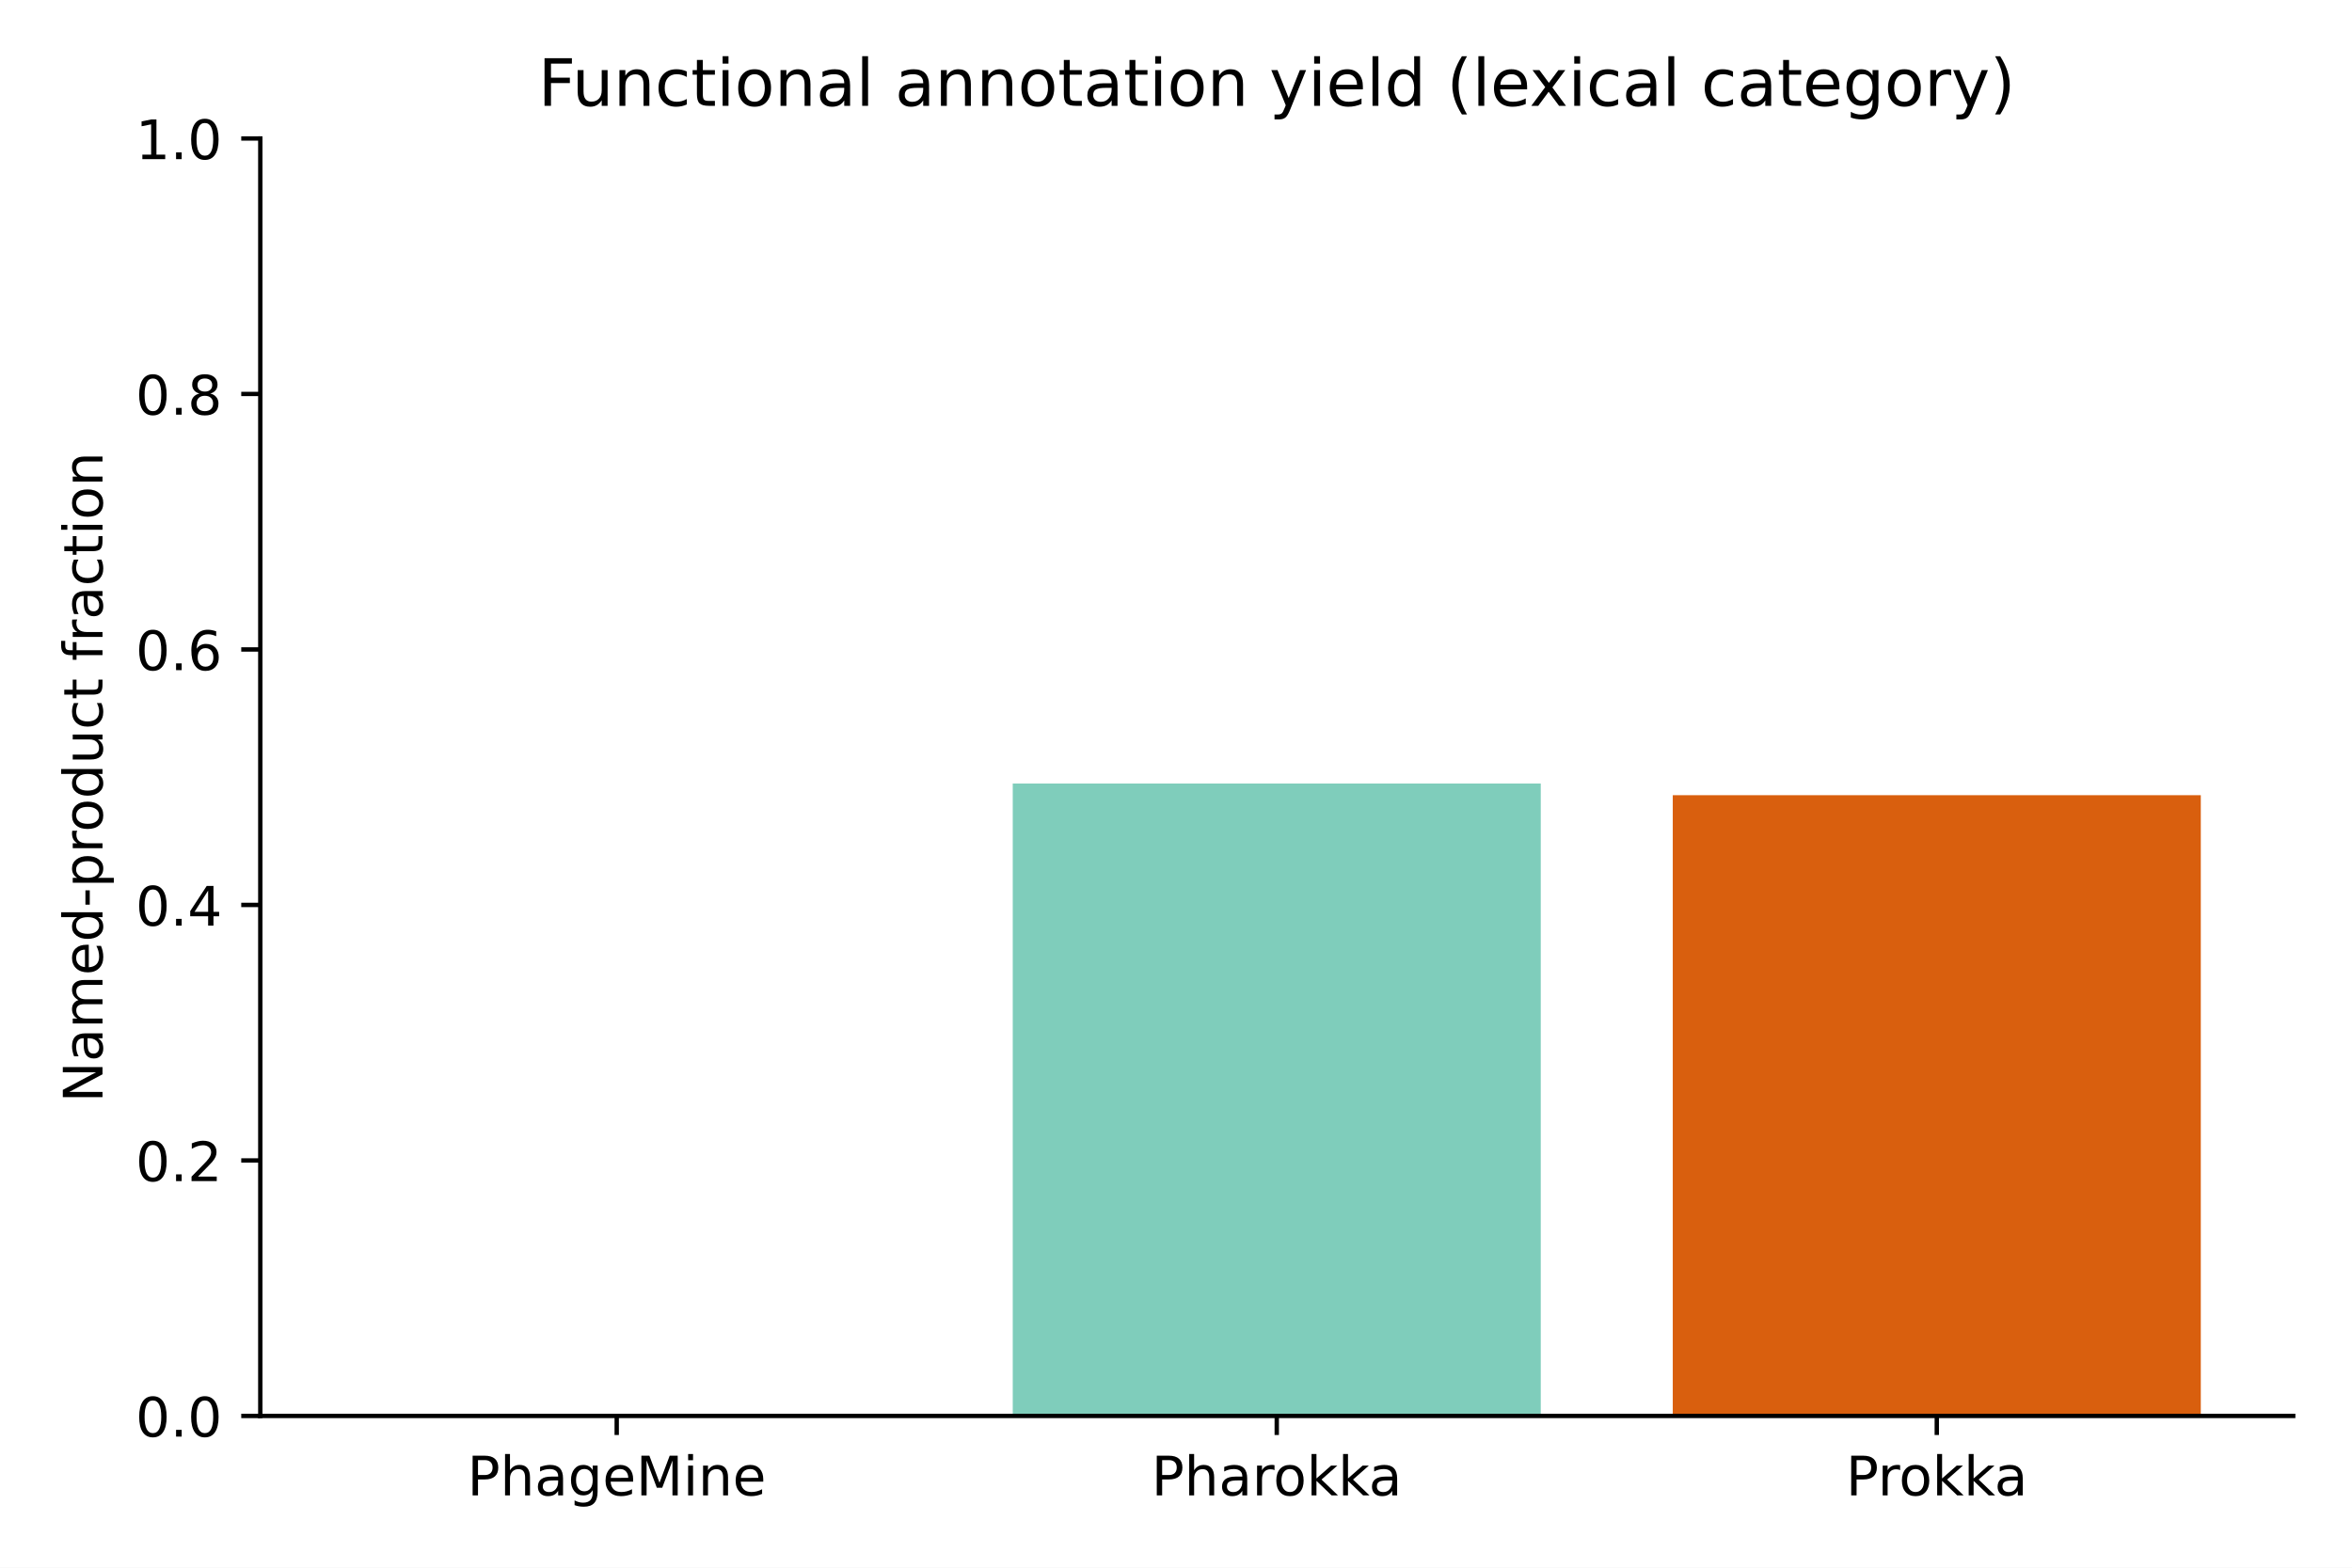
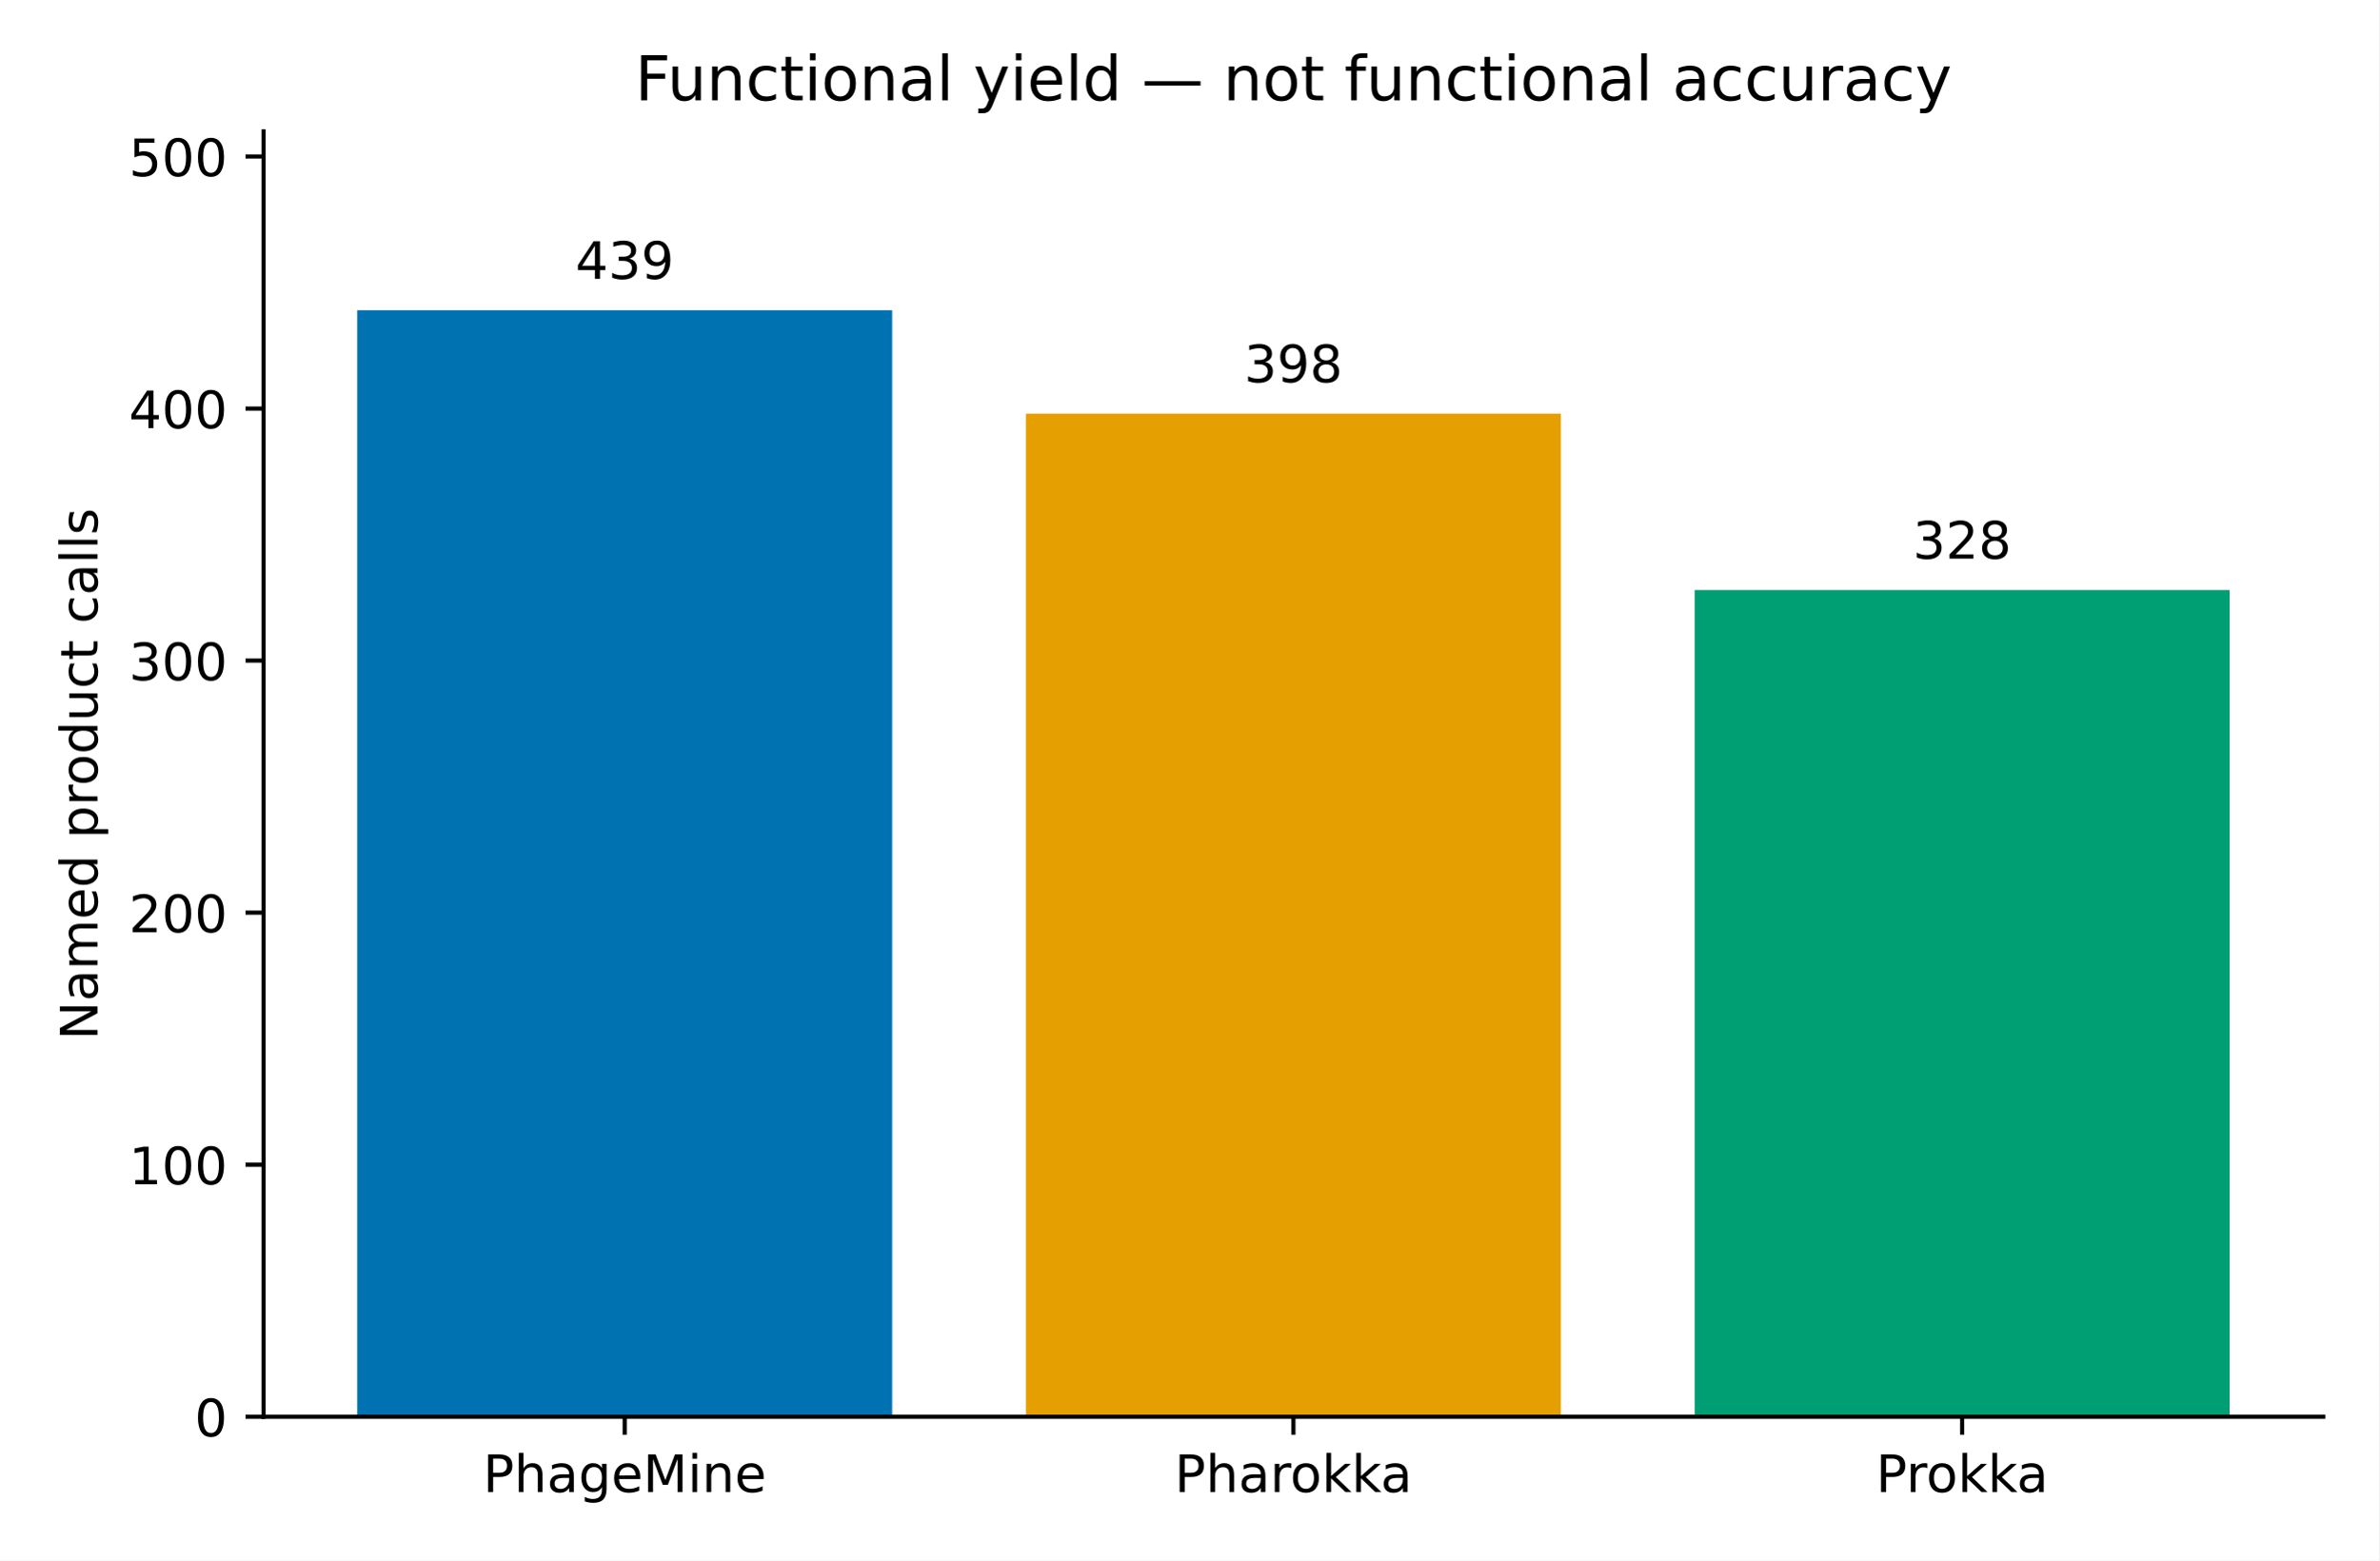
- <svg xmlns="http://www.w3.org/2000/svg" xmlns:xlink="http://www.w3.org/1999/xlink" width="432pt" height="288pt" viewBox="0 0 432 288" version="1.1">
+ <svg xmlns="http://www.w3.org/2000/svg" xmlns:xlink="http://www.w3.org/1999/xlink" width="460.8pt" height="302.4pt" viewBox="0 0 460.8 302.4" version="1.1">
  <defs>
    <style type="text/css">*{stroke-linejoin: round; stroke-linecap: butt}</style>
  </defs>
  <g id="figure_1">
    <g id="patch_1">
-       <path d="M 0 288 L 432 288 L 432 0 L 0 0 z " style="fill: #ffffff" />
+       <path d="M 0 302.4 L 460.8 302.4 L 460.8 0 L 0 0 z " style="fill: #ffffff" />
    </g>
    <g id="axes_1">
      <g id="patch_2">
-         <path d="M 47.81 260.12 L 421.2 260.12 L 421.2 25.44 L 47.81 25.44 z " style="fill: #ffffff" />
+         <path d="M 51.05 274.52 L 450 274.52 L 450 25.44 L 51.05 25.44 z " style="fill: #ffffff" />
      </g>
      <g id="patch_3">
-         <path d="M 64.782 260.12 L 161.767 260.12 L 161.767 260.12 L 64.782 260.12 z " clip-path="url(#p1cd2d3f954)" style="fill: #2c7fb8" />
+         <path d="M 69.184 274.52 L 172.807 274.52 L 172.807 60.116 L 69.184 60.116 z " clip-path="url(#pd2f93ae7fd)" style="fill: #0072b2" />
      </g>
      <g id="patch_4">
-         <path d="M 186.013 260.12 L 282.997 260.12 L 282.997 143.948 L 186.013 143.948 z " clip-path="url(#p1cd2d3f954)" style="fill: #7fcdbb" />
+         <path d="M 198.713 274.52 L 302.337 274.52 L 302.337 80.14 L 198.713 80.14 z " clip-path="url(#pd2f93ae7fd)" style="fill: #e69f00" />
      </g>
      <g id="patch_5">
-         <path d="M 307.243 260.12 L 404.228 260.12 L 404.228 146.083 L 307.243 146.083 z " clip-path="url(#p1cd2d3f954)" style="fill: #d95f0e" />
+         <path d="M 328.243 274.52 L 431.866 274.52 L 431.866 114.327 L 328.243 114.327 z " clip-path="url(#pd2f93ae7fd)" style="fill: #009e73" />
      </g>
      <g id="matplotlib.axis_1">
        <g id="xtick_1">
          <g id="line2d_1">
            <defs>
-               <path id="m6ed481d90e" d="M 0 0 L 0 3.5 " style="stroke: #000000; stroke-width: 0.8" />
+               <path id="maa62686fab" d="M 0 0 L 0 3.5 " style="stroke: #000000; stroke-width: 0.8" />
            </defs>
            <g>
-               <use xlink:href="#m6ed481d90e" x="113.274" y="260.12" style="stroke: #000000; stroke-width: 0.8" />
+               <use xlink:href="#maa62686fab" x="120.996" y="274.52" style="stroke: #000000; stroke-width: 0.8" />
            </g>
          </g>
          <g id="text_1">
-             <g transform="translate(85.82761 274.7184) scale(0.1 -0.1)">
+             <g transform="translate(93.5489 289.1184) scale(0.1 -0.1)">
              <defs>
                <path id="DejaVuSans-50" d="M 1259 4147 L 1259 2394 L 2053 2394 Q 2494 2394 2734 2622 Q 2975 2850 2975 3272 Q 2975 3691 2734 3919 Q 2494 4147 2053 4147 L 1259 4147 z M 628 4666 L 2053 4666 Q 2838 4666 3239 4311 Q 3641 3956 3641 3272 Q 3641 2581 3239 2228 Q 2838 1875 2053 1875 L 1259 1875 L 1259 0 L 628 0 L 628 4666 z " transform="scale(0.015625)" />
                <path id="DejaVuSans-68" d="M 3513 2113 L 3513 0 L 2938 0 L 2938 2094 Q 2938 2591 2744 2837 Q 2550 3084 2163 3084 Q 1697 3084 1428 2787 Q 1159 2491 1159 1978 L 1159 0 L 581 0 L 581 4863 L 1159 4863 L 1159 2956 Q 1366 3272 1645 3428 Q 1925 3584 2291 3584 Q 2894 3584 3203 3211 Q 3513 2838 3513 2113 z " transform="scale(0.015625)" />
                <path id="DejaVuSans-61" d="M 2194 1759 Q 1497 1759 1228 1600 Q 959 1441 959 1056 Q 959 750 1161 570 Q 1363 391 1709 391 Q 2188 391 2477 730 Q 2766 1069 2766 1631 L 2766 1759 L 2194 1759 z M 3341 1997 L 3341 0 L 2766 0 L 2766 531 Q 2569 213 2275 61 Q 1981 -91 1556 -91 Q 1019 -91 701 211 Q 384 513 384 1019 Q 384 1609 779 1909 Q 1175 2209 1959 2209 L 2766 2209 L 2766 2266 Q 2766 2663 2505 2880 Q 2244 3097 1772 3097 Q 1472 3097 1187 3025 Q 903 2953 641 2809 L 641 3341 Q 956 3463 1253 3523 Q 1550 3584 1831 3584 Q 2591 3584 2966 3190 Q 3341 2797 3341 1997 z " transform="scale(0.015625)" />
                <path id="DejaVuSans-67" d="M 2906 1791 Q 2906 2416 2648 2759 Q 2391 3103 1925 3103 Q 1463 3103 1205 2759 Q 947 2416 947 1791 Q 947 1169 1205 825 Q 1463 481 1925 481 Q 2391 481 2648 825 Q 2906 1169 2906 1791 z M 3481 434 Q 3481 -459 3084 -895 Q 2688 -1331 1869 -1331 Q 1566 -1331 1297 -1286 Q 1028 -1241 775 -1147 L 775 -588 Q 1028 -725 1275 -790 Q 1522 -856 1778 -856 Q 2344 -856 2625 -561 Q 2906 -266 2906 331 L 2906 616 Q 2728 306 2450 153 Q 2172 0 1784 0 Q 1141 0 747 490 Q 353 981 353 1791 Q 353 2603 747 3093 Q 1141 3584 1784 3584 Q 2172 3584 2450 3431 Q 2728 3278 2906 2969 L 2906 3500 L 3481 3500 L 3481 434 z " transform="scale(0.015625)" />
                <path id="DejaVuSans-65" d="M 3597 1894 L 3597 1613 L 953 1613 Q 991 1019 1311 708 Q 1631 397 2203 397 Q 2534 397 2845 478 Q 3156 559 3463 722 L 3463 178 Q 3153 47 2828 -22 Q 2503 -91 2169 -91 Q 1331 -91 842 396 Q 353 884 353 1716 Q 353 2575 817 3079 Q 1281 3584 2069 3584 Q 2775 3584 3186 3129 Q 3597 2675 3597 1894 z M 3022 2063 Q 3016 2534 2758 2815 Q 2500 3097 2075 3097 Q 1594 3097 1305 2825 Q 1016 2553 972 2059 L 3022 2063 z " transform="scale(0.015625)" />
                <path id="DejaVuSans-4d" d="M 628 4666 L 1569 4666 L 2759 1491 L 3956 4666 L 4897 4666 L 4897 0 L 4281 0 L 4281 4097 L 3078 897 L 2444 897 L 1241 4097 L 1241 0 L 628 0 L 628 4666 z " transform="scale(0.015625)" />
                <path id="DejaVuSans-69" d="M 603 3500 L 1178 3500 L 1178 0 L 603 0 L 603 3500 z M 603 4863 L 1178 4863 L 1178 4134 L 603 4134 L 603 4863 z " transform="scale(0.015625)" />
                <path id="DejaVuSans-6e" d="M 3513 2113 L 3513 0 L 2938 0 L 2938 2094 Q 2938 2591 2744 2837 Q 2550 3084 2163 3084 Q 1697 3084 1428 2787 Q 1159 2491 1159 1978 L 1159 0 L 581 0 L 581 3500 L 1159 3500 L 1159 2956 Q 1366 3272 1645 3428 Q 1925 3584 2291 3584 Q 2894 3584 3203 3211 Q 3513 2838 3513 2113 z " transform="scale(0.015625)" />
              </defs>
              <use xlink:href="#DejaVuSans-50" />
              <use xlink:href="#DejaVuSans-68" x="60.303" />
              <use xlink:href="#DejaVuSans-61" x="123.682" />
              <use xlink:href="#DejaVuSans-67" x="184.961" />
              <use xlink:href="#DejaVuSans-65" x="248.438" />
              <use xlink:href="#DejaVuSans-4d" x="309.961" />
              <use xlink:href="#DejaVuSans-69" x="396.24" />
              <use xlink:href="#DejaVuSans-6e" x="424.023" />
              <use xlink:href="#DejaVuSans-65" x="487.402" />
            </g>
          </g>
        </g>
        <g id="xtick_2">
          <g id="line2d_2">
            <g>
-               <use xlink:href="#m6ed481d90e" x="234.505" y="260.12" style="stroke: #000000; stroke-width: 0.8" />
+               <use xlink:href="#maa62686fab" x="250.525" y="274.52" style="stroke: #000000; stroke-width: 0.8" />
            </g>
          </g>
          <g id="text_2">
-             <g transform="translate(211.4878 274.7184) scale(0.1 -0.1)">
+             <g transform="translate(227.5078 289.1184) scale(0.1 -0.1)">
              <defs>
                <path id="DejaVuSans-72" d="M 2631 2963 Q 2534 3019 2420 3045 Q 2306 3072 2169 3072 Q 1681 3072 1420 2755 Q 1159 2438 1159 1844 L 1159 0 L 581 0 L 581 3500 L 1159 3500 L 1159 2956 Q 1341 3275 1631 3429 Q 1922 3584 2338 3584 Q 2397 3584 2469 3576 Q 2541 3569 2628 3553 L 2631 2963 z " transform="scale(0.015625)" />
                <path id="DejaVuSans-6f" d="M 1959 3097 Q 1497 3097 1228 2736 Q 959 2375 959 1747 Q 959 1119 1226 758 Q 1494 397 1959 397 Q 2419 397 2687 759 Q 2956 1122 2956 1747 Q 2956 2369 2687 2733 Q 2419 3097 1959 3097 z M 1959 3584 Q 2709 3584 3137 3096 Q 3566 2609 3566 1747 Q 3566 888 3137 398 Q 2709 -91 1959 -91 Q 1206 -91 779 398 Q 353 888 353 1747 Q 353 2609 779 3096 Q 1206 3584 1959 3584 z " transform="scale(0.015625)" />
                <path id="DejaVuSans-6b" d="M 581 4863 L 1159 4863 L 1159 1991 L 2875 3500 L 3609 3500 L 1753 1863 L 3688 0 L 2938 0 L 1159 1709 L 1159 0 L 581 0 L 581 4863 z " transform="scale(0.015625)" />
              </defs>
              <use xlink:href="#DejaVuSans-50" />
              <use xlink:href="#DejaVuSans-68" x="60.303" />
              <use xlink:href="#DejaVuSans-61" x="123.682" />
              <use xlink:href="#DejaVuSans-72" x="184.961" />
              <use xlink:href="#DejaVuSans-6f" x="223.824" />
              <use xlink:href="#DejaVuSans-6b" x="285.006" />
              <use xlink:href="#DejaVuSans-6b" x="342.916" />
              <use xlink:href="#DejaVuSans-61" x="399.076" />
            </g>
          </g>
        </g>
        <g id="xtick_3">
          <g id="line2d_3">
            <g>
-               <use xlink:href="#m6ed481d90e" x="355.736" y="260.12" style="stroke: #000000; stroke-width: 0.8" />
+               <use xlink:href="#maa62686fab" x="380.054" y="274.52" style="stroke: #000000; stroke-width: 0.8" />
            </g>
          </g>
          <g id="text_3">
-             <g transform="translate(339.0386 274.7184) scale(0.1 -0.1)">
+             <g transform="translate(363.3573 289.1184) scale(0.1 -0.1)">
              <use xlink:href="#DejaVuSans-50" />
              <use xlink:href="#DejaVuSans-72" x="58.553" />
              <use xlink:href="#DejaVuSans-6f" x="97.416" />
              <use xlink:href="#DejaVuSans-6b" x="158.598" />
              <use xlink:href="#DejaVuSans-6b" x="216.508" />
              <use xlink:href="#DejaVuSans-61" x="272.668" />
            </g>
          </g>
        </g>
      </g>
      <g id="matplotlib.axis_2">
        <g id="ytick_1">
          <g id="line2d_4">
            <defs>
-               <path id="m4abcfee577" d="M 0 0 L -3.5 0 " style="stroke: #000000; stroke-width: 0.8" />
+               <path id="m92198bfca5" d="M 0 0 L -3.5 0 " style="stroke: #000000; stroke-width: 0.8" />
            </defs>
            <g>
-               <use xlink:href="#m4abcfee577" x="47.81" y="260.12" style="stroke: #000000; stroke-width: 0.8" />
+               <use xlink:href="#m92198bfca5" x="51.05" y="274.52" style="stroke: #000000; stroke-width: 0.8" />
            </g>
          </g>
          <g id="text_4">
-             <g transform="translate(24.90687 263.9192) scale(0.1 -0.1)">
+             <g transform="translate(37.6875 278.3192) scale(0.1 -0.1)">
              <defs>
                <path id="DejaVuSans-30" d="M 2034 4250 Q 1547 4250 1301 3770 Q 1056 3291 1056 2328 Q 1056 1369 1301 889 Q 1547 409 2034 409 Q 2525 409 2770 889 Q 3016 1369 3016 2328 Q 3016 3291 2770 3770 Q 2525 4250 2034 4250 z M 2034 4750 Q 2819 4750 3233 4129 Q 3647 3509 3647 2328 Q 3647 1150 3233 529 Q 2819 -91 2034 -91 Q 1250 -91 836 529 Q 422 1150 422 2328 Q 422 3509 836 4129 Q 1250 4750 2034 4750 z " transform="scale(0.015625)" />
-                 <path id="DejaVuSans-2e" d="M 684 794 L 1344 794 L 1344 0 L 684 0 L 684 794 z " transform="scale(0.015625)" />
              </defs>
              <use xlink:href="#DejaVuSans-30" />
-               <use xlink:href="#DejaVuSans-2e" x="63.623" />
-               <use xlink:href="#DejaVuSans-30" x="95.41" />
            </g>
          </g>
        </g>
        <g id="ytick_2">
          <g id="line2d_5">
            <g>
-               <use xlink:href="#m4abcfee577" x="47.81" y="213.184" style="stroke: #000000; stroke-width: 0.8" />
+               <use xlink:href="#m92198bfca5" x="51.05" y="225.681" style="stroke: #000000; stroke-width: 0.8" />
            </g>
          </g>
          <g id="text_5">
-             <g transform="translate(24.90687 216.9832) scale(0.1 -0.1)">
-               <defs>
-                 <path id="DejaVuSans-32" d="M 1228 531 L 3431 531 L 3431 0 L 469 0 L 469 531 Q 828 903 1448 1529 Q 2069 2156 2228 2338 Q 2531 2678 2651 2914 Q 2772 3150 2772 3378 Q 2772 3750 2511 3984 Q 2250 4219 1831 4219 Q 1534 4219 1204 4116 Q 875 4013 500 3803 L 500 4441 Q 881 4594 1212 4672 Q 1544 4750 1819 4750 Q 2544 4750 2975 4387 Q 3406 4025 3406 3419 Q 3406 3131 3298 2873 Q 3191 2616 2906 2266 Q 2828 2175 2409 1742 Q 1991 1309 1228 531 z " transform="scale(0.015625)" />
-               </defs>
-               <use xlink:href="#DejaVuSans-30" />
-               <use xlink:href="#DejaVuSans-2e" x="63.623" />
-               <use xlink:href="#DejaVuSans-32" x="95.41" />
+             <g transform="translate(24.9625 229.48) scale(0.1 -0.1)">
+               <defs>
+                 <path id="DejaVuSans-31" d="M 794 531 L 1825 531 L 1825 4091 L 703 3866 L 703 4441 L 1819 4666 L 2450 4666 L 2450 531 L 3481 531 L 3481 0 L 794 0 L 794 531 z " transform="scale(0.015625)" />
+               </defs>
+               <use xlink:href="#DejaVuSans-31" />
+               <use xlink:href="#DejaVuSans-30" x="63.623" />
+               <use xlink:href="#DejaVuSans-30" x="127.246" />
            </g>
          </g>
        </g>
        <g id="ytick_3">
          <g id="line2d_6">
            <g>
-               <use xlink:href="#m4abcfee577" x="47.81" y="166.248" style="stroke: #000000; stroke-width: 0.8" />
+               <use xlink:href="#m92198bfca5" x="51.05" y="176.842" style="stroke: #000000; stroke-width: 0.8" />
            </g>
          </g>
          <g id="text_6">
-             <g transform="translate(24.90687 170.0472) scale(0.1 -0.1)">
-               <defs>
-                 <path id="DejaVuSans-34" d="M 2419 4116 L 825 1625 L 2419 1625 L 2419 4116 z M 2253 4666 L 3047 4666 L 3047 1625 L 3713 1625 L 3713 1100 L 3047 1100 L 3047 0 L 2419 0 L 2419 1100 L 313 1100 L 313 1709 L 2253 4666 z " transform="scale(0.015625)" />
-               </defs>
-               <use xlink:href="#DejaVuSans-30" />
-               <use xlink:href="#DejaVuSans-2e" x="63.623" />
-               <use xlink:href="#DejaVuSans-34" x="95.41" />
+             <g transform="translate(24.9625 180.6408) scale(0.1 -0.1)">
+               <defs>
+                 <path id="DejaVuSans-32" d="M 1228 531 L 3431 531 L 3431 0 L 469 0 L 469 531 Q 828 903 1448 1529 Q 2069 2156 2228 2338 Q 2531 2678 2651 2914 Q 2772 3150 2772 3378 Q 2772 3750 2511 3984 Q 2250 4219 1831 4219 Q 1534 4219 1204 4116 Q 875 4013 500 3803 L 500 4441 Q 881 4594 1212 4672 Q 1544 4750 1819 4750 Q 2544 4750 2975 4387 Q 3406 4025 3406 3419 Q 3406 3131 3298 2873 Q 3191 2616 2906 2266 Q 2828 2175 2409 1742 Q 1991 1309 1228 531 z " transform="scale(0.015625)" />
+               </defs>
+               <use xlink:href="#DejaVuSans-32" />
+               <use xlink:href="#DejaVuSans-30" x="63.623" />
+               <use xlink:href="#DejaVuSans-30" x="127.246" />
            </g>
          </g>
        </g>
        <g id="ytick_4">
          <g id="line2d_7">
            <g>
-               <use xlink:href="#m4abcfee577" x="47.81" y="119.312" style="stroke: #000000; stroke-width: 0.8" />
+               <use xlink:href="#m92198bfca5" x="51.05" y="128.002" style="stroke: #000000; stroke-width: 0.8" />
            </g>
          </g>
          <g id="text_7">
-             <g transform="translate(24.90687 123.1112) scale(0.1 -0.1)">
-               <defs>
-                 <path id="DejaVuSans-36" d="M 2113 2584 Q 1688 2584 1439 2293 Q 1191 2003 1191 1497 Q 1191 994 1439 701 Q 1688 409 2113 409 Q 2538 409 2786 701 Q 3034 994 3034 1497 Q 3034 2003 2786 2293 Q 2538 2584 2113 2584 z M 3366 4563 L 3366 3988 Q 3128 4100 2886 4159 Q 2644 4219 2406 4219 Q 1781 4219 1451 3797 Q 1122 3375 1075 2522 Q 1259 2794 1537 2939 Q 1816 3084 2150 3084 Q 2853 3084 3261 2657 Q 3669 2231 3669 1497 Q 3669 778 3244 343 Q 2819 -91 2113 -91 Q 1303 -91 875 529 Q 447 1150 447 2328 Q 447 3434 972 4092 Q 1497 4750 2381 4750 Q 2619 4750 2861 4703 Q 3103 4656 3366 4563 z " transform="scale(0.015625)" />
-               </defs>
-               <use xlink:href="#DejaVuSans-30" />
-               <use xlink:href="#DejaVuSans-2e" x="63.623" />
-               <use xlink:href="#DejaVuSans-36" x="95.41" />
+             <g transform="translate(24.9625 131.8016) scale(0.1 -0.1)">
+               <defs>
+                 <path id="DejaVuSans-33" d="M 2597 2516 Q 3050 2419 3304 2112 Q 3559 1806 3559 1356 Q 3559 666 3084 287 Q 2609 -91 1734 -91 Q 1441 -91 1130 -33 Q 819 25 488 141 L 488 750 Q 750 597 1062 519 Q 1375 441 1716 441 Q 2309 441 2620 675 Q 2931 909 2931 1356 Q 2931 1769 2642 2001 Q 2353 2234 1838 2234 L 1294 2234 L 1294 2753 L 1863 2753 Q 2328 2753 2575 2939 Q 2822 3125 2822 3475 Q 2822 3834 2567 4026 Q 2313 4219 1838 4219 Q 1578 4219 1281 4162 Q 984 4106 628 3988 L 628 4550 Q 988 4650 1302 4700 Q 1616 4750 1894 4750 Q 2613 4750 3031 4423 Q 3450 4097 3450 3541 Q 3450 3153 3228 2886 Q 3006 2619 2597 2516 z " transform="scale(0.015625)" />
+               </defs>
+               <use xlink:href="#DejaVuSans-33" />
+               <use xlink:href="#DejaVuSans-30" x="63.623" />
+               <use xlink:href="#DejaVuSans-30" x="127.246" />
            </g>
          </g>
        </g>
        <g id="ytick_5">
          <g id="line2d_8">
            <g>
-               <use xlink:href="#m4abcfee577" x="47.81" y="72.376" style="stroke: #000000; stroke-width: 0.8" />
+               <use xlink:href="#m92198bfca5" x="51.05" y="79.163" style="stroke: #000000; stroke-width: 0.8" />
            </g>
          </g>
          <g id="text_8">
-             <g transform="translate(24.90687 76.17522) scale(0.1 -0.1)">
-               <defs>
-                 <path id="DejaVuSans-38" d="M 2034 2216 Q 1584 2216 1326 1975 Q 1069 1734 1069 1313 Q 1069 891 1326 650 Q 1584 409 2034 409 Q 2484 409 2743 651 Q 3003 894 3003 1313 Q 3003 1734 2745 1975 Q 2488 2216 2034 2216 z M 1403 2484 Q 997 2584 770 2862 Q 544 3141 544 3541 Q 544 4100 942 4425 Q 1341 4750 2034 4750 Q 2731 4750 3128 4425 Q 3525 4100 3525 3541 Q 3525 3141 3298 2862 Q 3072 2584 2669 2484 Q 3125 2378 3379 2068 Q 3634 1759 3634 1313 Q 3634 634 3220 271 Q 2806 -91 2034 -91 Q 1263 -91 848 271 Q 434 634 434 1313 Q 434 1759 690 2068 Q 947 2378 1403 2484 z M 1172 3481 Q 1172 3119 1398 2916 Q 1625 2713 2034 2713 Q 2441 2713 2670 2916 Q 2900 3119 2900 3481 Q 2900 3844 2670 4047 Q 2441 4250 2034 4250 Q 1625 4250 1398 4047 Q 1172 3844 1172 3481 z " transform="scale(0.015625)" />
-               </defs>
-               <use xlink:href="#DejaVuSans-30" />
-               <use xlink:href="#DejaVuSans-2e" x="63.623" />
-               <use xlink:href="#DejaVuSans-38" x="95.41" />
+             <g transform="translate(24.9625 82.96236) scale(0.1 -0.1)">
+               <defs>
+                 <path id="DejaVuSans-34" d="M 2419 4116 L 825 1625 L 2419 1625 L 2419 4116 z M 2253 4666 L 3047 4666 L 3047 1625 L 3713 1625 L 3713 1100 L 3047 1100 L 3047 0 L 2419 0 L 2419 1100 L 313 1100 L 313 1709 L 2253 4666 z " transform="scale(0.015625)" />
+               </defs>
+               <use xlink:href="#DejaVuSans-34" />
+               <use xlink:href="#DejaVuSans-30" x="63.623" />
+               <use xlink:href="#DejaVuSans-30" x="127.246" />
            </g>
          </g>
        </g>
        <g id="ytick_6">
          <g id="line2d_9">
            <g>
-               <use xlink:href="#m4abcfee577" x="47.81" y="25.44" style="stroke: #000000; stroke-width: 0.8" />
+               <use xlink:href="#m92198bfca5" x="51.05" y="30.324" style="stroke: #000000; stroke-width: 0.8" />
            </g>
          </g>
          <g id="text_9">
-             <g transform="translate(24.90687 29.23922) scale(0.1 -0.1)">
-               <defs>
-                 <path id="DejaVuSans-31" d="M 794 531 L 1825 531 L 1825 4091 L 703 3866 L 703 4441 L 1819 4666 L 2450 4666 L 2450 531 L 3481 531 L 3481 0 L 794 0 L 794 531 z " transform="scale(0.015625)" />
-               </defs>
-               <use xlink:href="#DejaVuSans-31" />
-               <use xlink:href="#DejaVuSans-2e" x="63.623" />
-               <use xlink:href="#DejaVuSans-30" x="95.41" />
+             <g transform="translate(24.9625 34.12314) scale(0.1 -0.1)">
+               <defs>
+                 <path id="DejaVuSans-35" d="M 691 4666 L 3169 4666 L 3169 4134 L 1269 4134 L 1269 2991 Q 1406 3038 1543 3061 Q 1681 3084 1819 3084 Q 2600 3084 3056 2656 Q 3513 2228 3513 1497 Q 3513 744 3044 326 Q 2575 -91 1722 -91 Q 1428 -91 1123 -41 Q 819 9 494 109 L 494 744 Q 775 591 1075 516 Q 1375 441 1709 441 Q 2250 441 2565 725 Q 2881 1009 2881 1497 Q 2881 1984 2565 2268 Q 2250 2553 1709 2553 Q 1456 2553 1204 2497 Q 953 2441 691 2322 L 691 4666 z " transform="scale(0.015625)" />
+               </defs>
+               <use xlink:href="#DejaVuSans-35" />
+               <use xlink:href="#DejaVuSans-30" x="63.623" />
+               <use xlink:href="#DejaVuSans-30" x="127.246" />
            </g>
          </g>
        </g>
        <g id="text_10">
-           <g transform="translate(18.82719 202.5339) rotate(-90) scale(0.1 -0.1)">
+           <g transform="translate(18.88281 201.5089) rotate(-90) scale(0.1 -0.1)">
            <defs>
              <path id="DejaVuSans-4e" d="M 628 4666 L 1478 4666 L 3547 763 L 3547 4666 L 4159 4666 L 4159 0 L 3309 0 L 1241 3903 L 1241 0 L 628 0 L 628 4666 z " transform="scale(0.015625)" />
              <path id="DejaVuSans-6d" d="M 3328 2828 Q 3544 3216 3844 3400 Q 4144 3584 4550 3584 Q 5097 3584 5394 3201 Q 5691 2819 5691 2113 L 5691 0 L 5113 0 L 5113 2094 Q 5113 2597 4934 2840 Q 4756 3084 4391 3084 Q 3944 3084 3684 2787 Q 3425 2491 3425 1978 L 3425 0 L 2847 0 L 2847 2094 Q 2847 2600 2669 2842 Q 2491 3084 2119 3084 Q 1678 3084 1418 2786 Q 1159 2488 1159 1978 L 1159 0 L 581 0 L 581 3500 L 1159 3500 L 1159 2956 Q 1356 3278 1631 3431 Q 1906 3584 2284 3584 Q 2666 3584 2933 3390 Q 3200 3197 3328 2828 z " transform="scale(0.015625)" />
              <path id="DejaVuSans-64" d="M 2906 2969 L 2906 4863 L 3481 4863 L 3481 0 L 2906 0 L 2906 525 Q 2725 213 2448 61 Q 2172 -91 1784 -91 Q 1150 -91 751 415 Q 353 922 353 1747 Q 353 2572 751 3078 Q 1150 3584 1784 3584 Q 2172 3584 2448 3432 Q 2725 3281 2906 2969 z M 947 1747 Q 947 1113 1208 752 Q 1469 391 1925 391 Q 2381 391 2643 752 Q 2906 1113 2906 1747 Q 2906 2381 2643 2742 Q 2381 3103 1925 3103 Q 1469 3103 1208 2742 Q 947 2381 947 1747 z " transform="scale(0.015625)" />
-               <path id="DejaVuSans-2d" d="M 313 2009 L 1997 2009 L 1997 1497 L 313 1497 L 313 2009 z " transform="scale(0.015625)" />
+               <path id="DejaVuSans-20" transform="scale(0.015625)" />
              <path id="DejaVuSans-70" d="M 1159 525 L 1159 -1331 L 581 -1331 L 581 3500 L 1159 3500 L 1159 2969 Q 1341 3281 1617 3432 Q 1894 3584 2278 3584 Q 2916 3584 3314 3078 Q 3713 2572 3713 1747 Q 3713 922 3314 415 Q 2916 -91 2278 -91 Q 1894 -91 1617 61 Q 1341 213 1159 525 z M 3116 1747 Q 3116 2381 2855 2742 Q 2594 3103 2138 3103 Q 1681 3103 1420 2742 Q 1159 2381 1159 1747 Q 1159 1113 1420 752 Q 1681 391 2138 391 Q 2594 391 2855 752 Q 3116 1113 3116 1747 z " transform="scale(0.015625)" />
              <path id="DejaVuSans-75" d="M 544 1381 L 544 3500 L 1119 3500 L 1119 1403 Q 1119 906 1312 657 Q 1506 409 1894 409 Q 2359 409 2629 706 Q 2900 1003 2900 1516 L 2900 3500 L 3475 3500 L 3475 0 L 2900 0 L 2900 538 Q 2691 219 2414 64 Q 2138 -91 1772 -91 Q 1169 -91 856 284 Q 544 659 544 1381 z M 1991 3584 L 1991 3584 z " transform="scale(0.015625)" />
              <path id="DejaVuSans-63" d="M 3122 3366 L 3122 2828 Q 2878 2963 2633 3030 Q 2388 3097 2138 3097 Q 1578 3097 1268 2742 Q 959 2388 959 1747 Q 959 1106 1268 751 Q 1578 397 2138 397 Q 2388 397 2633 464 Q 2878 531 3122 666 L 3122 134 Q 2881 22 2623 -34 Q 2366 -91 2075 -91 Q 1284 -91 818 406 Q 353 903 353 1747 Q 353 2603 823 3093 Q 1294 3584 2113 3584 Q 2378 3584 2631 3529 Q 2884 3475 3122 3366 z " transform="scale(0.015625)" />
              <path id="DejaVuSans-74" d="M 1172 4494 L 1172 3500 L 2356 3500 L 2356 3053 L 1172 3053 L 1172 1153 Q 1172 725 1289 603 Q 1406 481 1766 481 L 2356 481 L 2356 0 L 1766 0 Q 1100 0 847 248 Q 594 497 594 1153 L 594 3053 L 172 3053 L 172 3500 L 594 3500 L 594 4494 L 1172 4494 z " transform="scale(0.015625)" />
-               <path id="DejaVuSans-20" transform="scale(0.015625)" />
-               <path id="DejaVuSans-66" d="M 2375 4863 L 2375 4384 L 1825 4384 Q 1516 4384 1395 4259 Q 1275 4134 1275 3809 L 1275 3500 L 2222 3500 L 2222 3053 L 1275 3053 L 1275 0 L 697 0 L 697 3053 L 147 3053 L 147 3500 L 697 3500 L 697 3744 Q 697 4328 969 4595 Q 1241 4863 1831 4863 L 2375 4863 z " transform="scale(0.015625)" />
+               <path id="DejaVuSans-6c" d="M 603 4863 L 1178 4863 L 1178 0 L 603 0 L 603 4863 z " transform="scale(0.015625)" />
+               <path id="DejaVuSans-73" d="M 2834 3397 L 2834 2853 Q 2591 2978 2328 3040 Q 2066 3103 1784 3103 Q 1356 3103 1142 2972 Q 928 2841 928 2578 Q 928 2378 1081 2264 Q 1234 2150 1697 2047 L 1894 2003 Q 2506 1872 2764 1633 Q 3022 1394 3022 966 Q 3022 478 2636 193 Q 2250 -91 1575 -91 Q 1294 -91 989 -36 Q 684 19 347 128 L 347 722 Q 666 556 975 473 Q 1284 391 1588 391 Q 1994 391 2212 530 Q 2431 669 2431 922 Q 2431 1156 2273 1281 Q 2116 1406 1581 1522 L 1381 1569 Q 847 1681 609 1914 Q 372 2147 372 2553 Q 372 3047 722 3315 Q 1072 3584 1716 3584 Q 2034 3584 2315 3537 Q 2597 3491 2834 3397 z " transform="scale(0.015625)" />
            </defs>
            <use xlink:href="#DejaVuSans-4e" />
            <use xlink:href="#DejaVuSans-61" x="74.805" />
            <use xlink:href="#DejaVuSans-6d" x="136.084" />
            <use xlink:href="#DejaVuSans-65" x="233.496" />
            <use xlink:href="#DejaVuSans-64" x="295.02" />
-             <use xlink:href="#DejaVuSans-2d" x="358.496" />
-             <use xlink:href="#DejaVuSans-70" x="394.58" />
-             <use xlink:href="#DejaVuSans-72" x="458.057" />
-             <use xlink:href="#DejaVuSans-6f" x="496.92" />
-             <use xlink:href="#DejaVuSans-64" x="558.102" />
-             <use xlink:href="#DejaVuSans-75" x="621.578" />
-             <use xlink:href="#DejaVuSans-63" x="684.957" />
-             <use xlink:href="#DejaVuSans-74" x="739.938" />
-             <use xlink:href="#DejaVuSans-20" x="779.146" />
-             <use xlink:href="#DejaVuSans-66" x="810.934" />
-             <use xlink:href="#DejaVuSans-72" x="846.139" />
-             <use xlink:href="#DejaVuSans-61" x="887.252" />
-             <use xlink:href="#DejaVuSans-63" x="948.531" />
-             <use xlink:href="#DejaVuSans-74" x="1003.512" />
-             <use xlink:href="#DejaVuSans-69" x="1042.721" />
-             <use xlink:href="#DejaVuSans-6f" x="1070.504" />
-             <use xlink:href="#DejaVuSans-6e" x="1131.686" />
+             <use xlink:href="#DejaVuSans-20" x="358.496" />
+             <use xlink:href="#DejaVuSans-70" x="390.283" />
+             <use xlink:href="#DejaVuSans-72" x="453.76" />
+             <use xlink:href="#DejaVuSans-6f" x="492.623" />
+             <use xlink:href="#DejaVuSans-64" x="553.805" />
+             <use xlink:href="#DejaVuSans-75" x="617.281" />
+             <use xlink:href="#DejaVuSans-63" x="680.66" />
+             <use xlink:href="#DejaVuSans-74" x="735.641" />
+             <use xlink:href="#DejaVuSans-20" x="774.85" />
+             <use xlink:href="#DejaVuSans-63" x="806.637" />
+             <use xlink:href="#DejaVuSans-61" x="861.617" />
+             <use xlink:href="#DejaVuSans-6c" x="922.896" />
+             <use xlink:href="#DejaVuSans-6c" x="950.68" />
+             <use xlink:href="#DejaVuSans-73" x="978.463" />
          </g>
        </g>
      </g>
      <g id="patch_6">
-         <path d="M 47.81 260.12 L 47.81 25.44 " style="fill: none; stroke: #000000; stroke-width: 0.8; stroke-linejoin: miter; stroke-linecap: square" />
+         <path d="M 51.05 274.52 L 51.05 25.44 " style="fill: none; stroke: #000000; stroke-width: 0.8; stroke-linejoin: miter; stroke-linecap: square" />
      </g>
      <g id="patch_7">
-         <path d="M 47.81 260.12 L 421.2 260.12 " style="fill: none; stroke: #000000; stroke-width: 0.8; stroke-linejoin: miter; stroke-linecap: square" />
+         <path d="M 51.05 274.52 L 450 274.52 " style="fill: none; stroke: #000000; stroke-width: 0.8; stroke-linejoin: miter; stroke-linecap: square" />
      </g>
      <g id="text_11">
-         <g transform="translate(98.84031 19.44) scale(0.12 -0.12)">
+         <g transform="translate(111.452 54.03616) scale(0.1 -0.1)">
+           <defs>
+             <path id="DejaVuSans-39" d="M 703 97 L 703 672 Q 941 559 1184 500 Q 1428 441 1663 441 Q 2288 441 2617 861 Q 2947 1281 2994 2138 Q 2813 1869 2534 1725 Q 2256 1581 1919 1581 Q 1219 1581 811 2004 Q 403 2428 403 3163 Q 403 3881 828 4315 Q 1253 4750 1959 4750 Q 2769 4750 3195 4129 Q 3622 3509 3622 2328 Q 3622 1225 3098 567 Q 2575 -91 1691 -91 Q 1453 -91 1209 -44 Q 966 3 703 97 z M 1959 2075 Q 2384 2075 2632 2365 Q 2881 2656 2881 3163 Q 2881 3666 2632 3958 Q 2384 4250 1959 4250 Q 1534 4250 1286 3958 Q 1038 3666 1038 3163 Q 1038 2656 1286 2365 Q 1534 2075 1959 2075 z " transform="scale(0.015625)" />
+           </defs>
+           <use xlink:href="#DejaVuSans-34" />
+           <use xlink:href="#DejaVuSans-33" x="63.623" />
+           <use xlink:href="#DejaVuSans-39" x="127.246" />
+         </g>
+       </g>
+       <g id="text_12">
+         <g transform="translate(240.9812 74.06023) scale(0.1 -0.1)">
+           <defs>
+             <path id="DejaVuSans-38" d="M 2034 2216 Q 1584 2216 1326 1975 Q 1069 1734 1069 1313 Q 1069 891 1326 650 Q 1584 409 2034 409 Q 2484 409 2743 651 Q 3003 894 3003 1313 Q 3003 1734 2745 1975 Q 2488 2216 2034 2216 z M 1403 2484 Q 997 2584 770 2862 Q 544 3141 544 3541 Q 544 4100 942 4425 Q 1341 4750 2034 4750 Q 2731 4750 3128 4425 Q 3525 4100 3525 3541 Q 3525 3141 3298 2862 Q 3072 2584 2669 2484 Q 3125 2378 3379 2068 Q 3634 1759 3634 1313 Q 3634 634 3220 271 Q 2806 -91 2034 -91 Q 1263 -91 848 271 Q 434 634 434 1313 Q 434 1759 690 2068 Q 947 2378 1403 2484 z M 1172 3481 Q 1172 3119 1398 2916 Q 1625 2713 2034 2713 Q 2441 2713 2670 2916 Q 2900 3119 2900 3481 Q 2900 3844 2670 4047 Q 2441 4250 2034 4250 Q 1625 4250 1398 4047 Q 1172 3844 1172 3481 z " transform="scale(0.015625)" />
+           </defs>
+           <use xlink:href="#DejaVuSans-33" />
+           <use xlink:href="#DejaVuSans-39" x="63.623" />
+           <use xlink:href="#DejaVuSans-38" x="127.246" />
+         </g>
+       </g>
+       <g id="text_13">
+         <g transform="translate(370.5105 108.2477) scale(0.1 -0.1)">
+           <use xlink:href="#DejaVuSans-33" />
+           <use xlink:href="#DejaVuSans-32" x="63.623" />
+           <use xlink:href="#DejaVuSans-38" x="127.246" />
+         </g>
+       </g>
+       <g id="text_14">
+         <g transform="translate(122.9931 19.44) scale(0.12 -0.12)">
          <defs>
            <path id="DejaVuSans-46" d="M 628 4666 L 3309 4666 L 3309 4134 L 1259 4134 L 1259 2759 L 3109 2759 L 3109 2228 L 1259 2228 L 1259 0 L 628 0 L 628 4666 z " transform="scale(0.015625)" />
-             <path id="DejaVuSans-6c" d="M 603 4863 L 1178 4863 L 1178 0 L 603 0 L 603 4863 z " transform="scale(0.015625)" />
            <path id="DejaVuSans-79" d="M 2059 -325 Q 1816 -950 1584 -1140 Q 1353 -1331 966 -1331 L 506 -1331 L 506 -850 L 844 -850 Q 1081 -850 1212 -737 Q 1344 -625 1503 -206 L 1606 56 L 191 3500 L 800 3500 L 1894 763 L 2988 3500 L 3597 3500 L 2059 -325 z " transform="scale(0.015625)" />
-             <path id="DejaVuSans-28" d="M 1984 4856 Q 1566 4138 1362 3434 Q 1159 2731 1159 2009 Q 1159 1288 1364 580 Q 1569 -128 1984 -844 L 1484 -844 Q 1016 -109 783 600 Q 550 1309 550 2009 Q 550 2706 781 3412 Q 1013 4119 1484 4856 L 1984 4856 z " transform="scale(0.015625)" />
-             <path id="DejaVuSans-78" d="M 3513 3500 L 2247 1797 L 3578 0 L 2900 0 L 1881 1375 L 863 0 L 184 0 L 1544 1831 L 300 3500 L 978 3500 L 1906 2253 L 2834 3500 L 3513 3500 z " transform="scale(0.015625)" />
-             <path id="DejaVuSans-29" d="M 513 4856 L 1013 4856 Q 1481 4119 1714 3412 Q 1947 2706 1947 2009 Q 1947 1309 1714 600 Q 1481 -109 1013 -844 L 513 -844 Q 928 -128 1133 580 Q 1338 1288 1338 2009 Q 1338 2731 1133 3434 Q 928 4138 513 4856 z " transform="scale(0.015625)" />
+             <path id="DejaVuSans-2014" d="M 313 1978 L 6088 1978 L 6088 1528 L 313 1528 L 313 1978 z " transform="scale(0.015625)" />
+             <path id="DejaVuSans-66" d="M 2375 4863 L 2375 4384 L 1825 4384 Q 1516 4384 1395 4259 Q 1275 4134 1275 3809 L 1275 3500 L 2222 3500 L 2222 3053 L 1275 3053 L 1275 0 L 697 0 L 697 3053 L 147 3053 L 147 3500 L 697 3500 L 697 3744 Q 697 4328 969 4595 Q 1241 4863 1831 4863 L 2375 4863 z " transform="scale(0.015625)" />
          </defs>
          <use xlink:href="#DejaVuSans-46" />
          <use xlink:href="#DejaVuSans-75" x="52.02" />
          <use xlink:href="#DejaVuSans-6e" x="115.398" />
          <use xlink:href="#DejaVuSans-63" x="178.777" />
          <use xlink:href="#DejaVuSans-74" x="233.758" />
          <use xlink:href="#DejaVuSans-69" x="272.967" />
          <use xlink:href="#DejaVuSans-6f" x="300.75" />
          <use xlink:href="#DejaVuSans-6e" x="361.932" />
          <use xlink:href="#DejaVuSans-61" x="425.311" />
          <use xlink:href="#DejaVuSans-6c" x="486.59" />
          <use xlink:href="#DejaVuSans-20" x="514.373" />
-           <use xlink:href="#DejaVuSans-61" x="546.16" />
-           <use xlink:href="#DejaVuSans-6e" x="607.439" />
-           <use xlink:href="#DejaVuSans-6e" x="670.818" />
-           <use xlink:href="#DejaVuSans-6f" x="734.197" />
-           <use xlink:href="#DejaVuSans-74" x="795.379" />
-           <use xlink:href="#DejaVuSans-61" x="834.588" />
-           <use xlink:href="#DejaVuSans-74" x="895.867" />
-           <use xlink:href="#DejaVuSans-69" x="935.076" />
-           <use xlink:href="#DejaVuSans-6f" x="962.859" />
-           <use xlink:href="#DejaVuSans-6e" x="1024.041" />
-           <use xlink:href="#DejaVuSans-20" x="1087.42" />
-           <use xlink:href="#DejaVuSans-79" x="1119.207" />
-           <use xlink:href="#DejaVuSans-69" x="1178.387" />
-           <use xlink:href="#DejaVuSans-65" x="1206.17" />
-           <use xlink:href="#DejaVuSans-6c" x="1267.693" />
-           <use xlink:href="#DejaVuSans-64" x="1295.477" />
-           <use xlink:href="#DejaVuSans-20" x="1358.953" />
-           <use xlink:href="#DejaVuSans-28" x="1390.74" />
-           <use xlink:href="#DejaVuSans-6c" x="1429.754" />
-           <use xlink:href="#DejaVuSans-65" x="1457.537" />
-           <use xlink:href="#DejaVuSans-78" x="1517.311" />
-           <use xlink:href="#DejaVuSans-69" x="1576.49" />
-           <use xlink:href="#DejaVuSans-63" x="1604.273" />
-           <use xlink:href="#DejaVuSans-61" x="1659.254" />
-           <use xlink:href="#DejaVuSans-6c" x="1720.533" />
-           <use xlink:href="#DejaVuSans-20" x="1748.316" />
-           <use xlink:href="#DejaVuSans-63" x="1780.104" />
-           <use xlink:href="#DejaVuSans-61" x="1835.084" />
-           <use xlink:href="#DejaVuSans-74" x="1896.363" />
-           <use xlink:href="#DejaVuSans-65" x="1935.572" />
-           <use xlink:href="#DejaVuSans-67" x="1997.096" />
-           <use xlink:href="#DejaVuSans-6f" x="2060.572" />
-           <use xlink:href="#DejaVuSans-72" x="2121.754" />
-           <use xlink:href="#DejaVuSans-79" x="2162.867" />
-           <use xlink:href="#DejaVuSans-29" x="2222.047" />
+           <use xlink:href="#DejaVuSans-79" x="546.16" />
+           <use xlink:href="#DejaVuSans-69" x="605.34" />
+           <use xlink:href="#DejaVuSans-65" x="633.123" />
+           <use xlink:href="#DejaVuSans-6c" x="694.646" />
+           <use xlink:href="#DejaVuSans-64" x="722.43" />
+           <use xlink:href="#DejaVuSans-20" x="785.906" />
+           <use xlink:href="#DejaVuSans-2014" x="817.693" />
+           <use xlink:href="#DejaVuSans-20" x="917.693" />
+           <use xlink:href="#DejaVuSans-6e" x="949.48" />
+           <use xlink:href="#DejaVuSans-6f" x="1012.859" />
+           <use xlink:href="#DejaVuSans-74" x="1074.041" />
+           <use xlink:href="#DejaVuSans-20" x="1113.25" />
+           <use xlink:href="#DejaVuSans-66" x="1145.037" />
+           <use xlink:href="#DejaVuSans-75" x="1180.242" />
+           <use xlink:href="#DejaVuSans-6e" x="1243.621" />
+           <use xlink:href="#DejaVuSans-63" x="1307" />
+           <use xlink:href="#DejaVuSans-74" x="1361.98" />
+           <use xlink:href="#DejaVuSans-69" x="1401.189" />
+           <use xlink:href="#DejaVuSans-6f" x="1428.973" />
+           <use xlink:href="#DejaVuSans-6e" x="1490.154" />
+           <use xlink:href="#DejaVuSans-61" x="1553.533" />
+           <use xlink:href="#DejaVuSans-6c" x="1614.812" />
+           <use xlink:href="#DejaVuSans-20" x="1642.596" />
+           <use xlink:href="#DejaVuSans-61" x="1674.383" />
+           <use xlink:href="#DejaVuSans-63" x="1735.662" />
+           <use xlink:href="#DejaVuSans-63" x="1790.643" />
+           <use xlink:href="#DejaVuSans-75" x="1845.623" />
+           <use xlink:href="#DejaVuSans-72" x="1909.002" />
+           <use xlink:href="#DejaVuSans-61" x="1950.115" />
+           <use xlink:href="#DejaVuSans-63" x="2011.395" />
+           <use xlink:href="#DejaVuSans-79" x="2066.375" />
        </g>
      </g>
    </g>
  </g>
  <defs>
-     <clipPath id="p1cd2d3f954">
-       <rect x="47.81" y="25.44" width="373.39" height="234.68" />
+     <clipPath id="pd2f93ae7fd">
+       <rect x="51.05" y="25.44" width="398.95" height="249.08" />
    </clipPath>
  </defs>
</svg>
